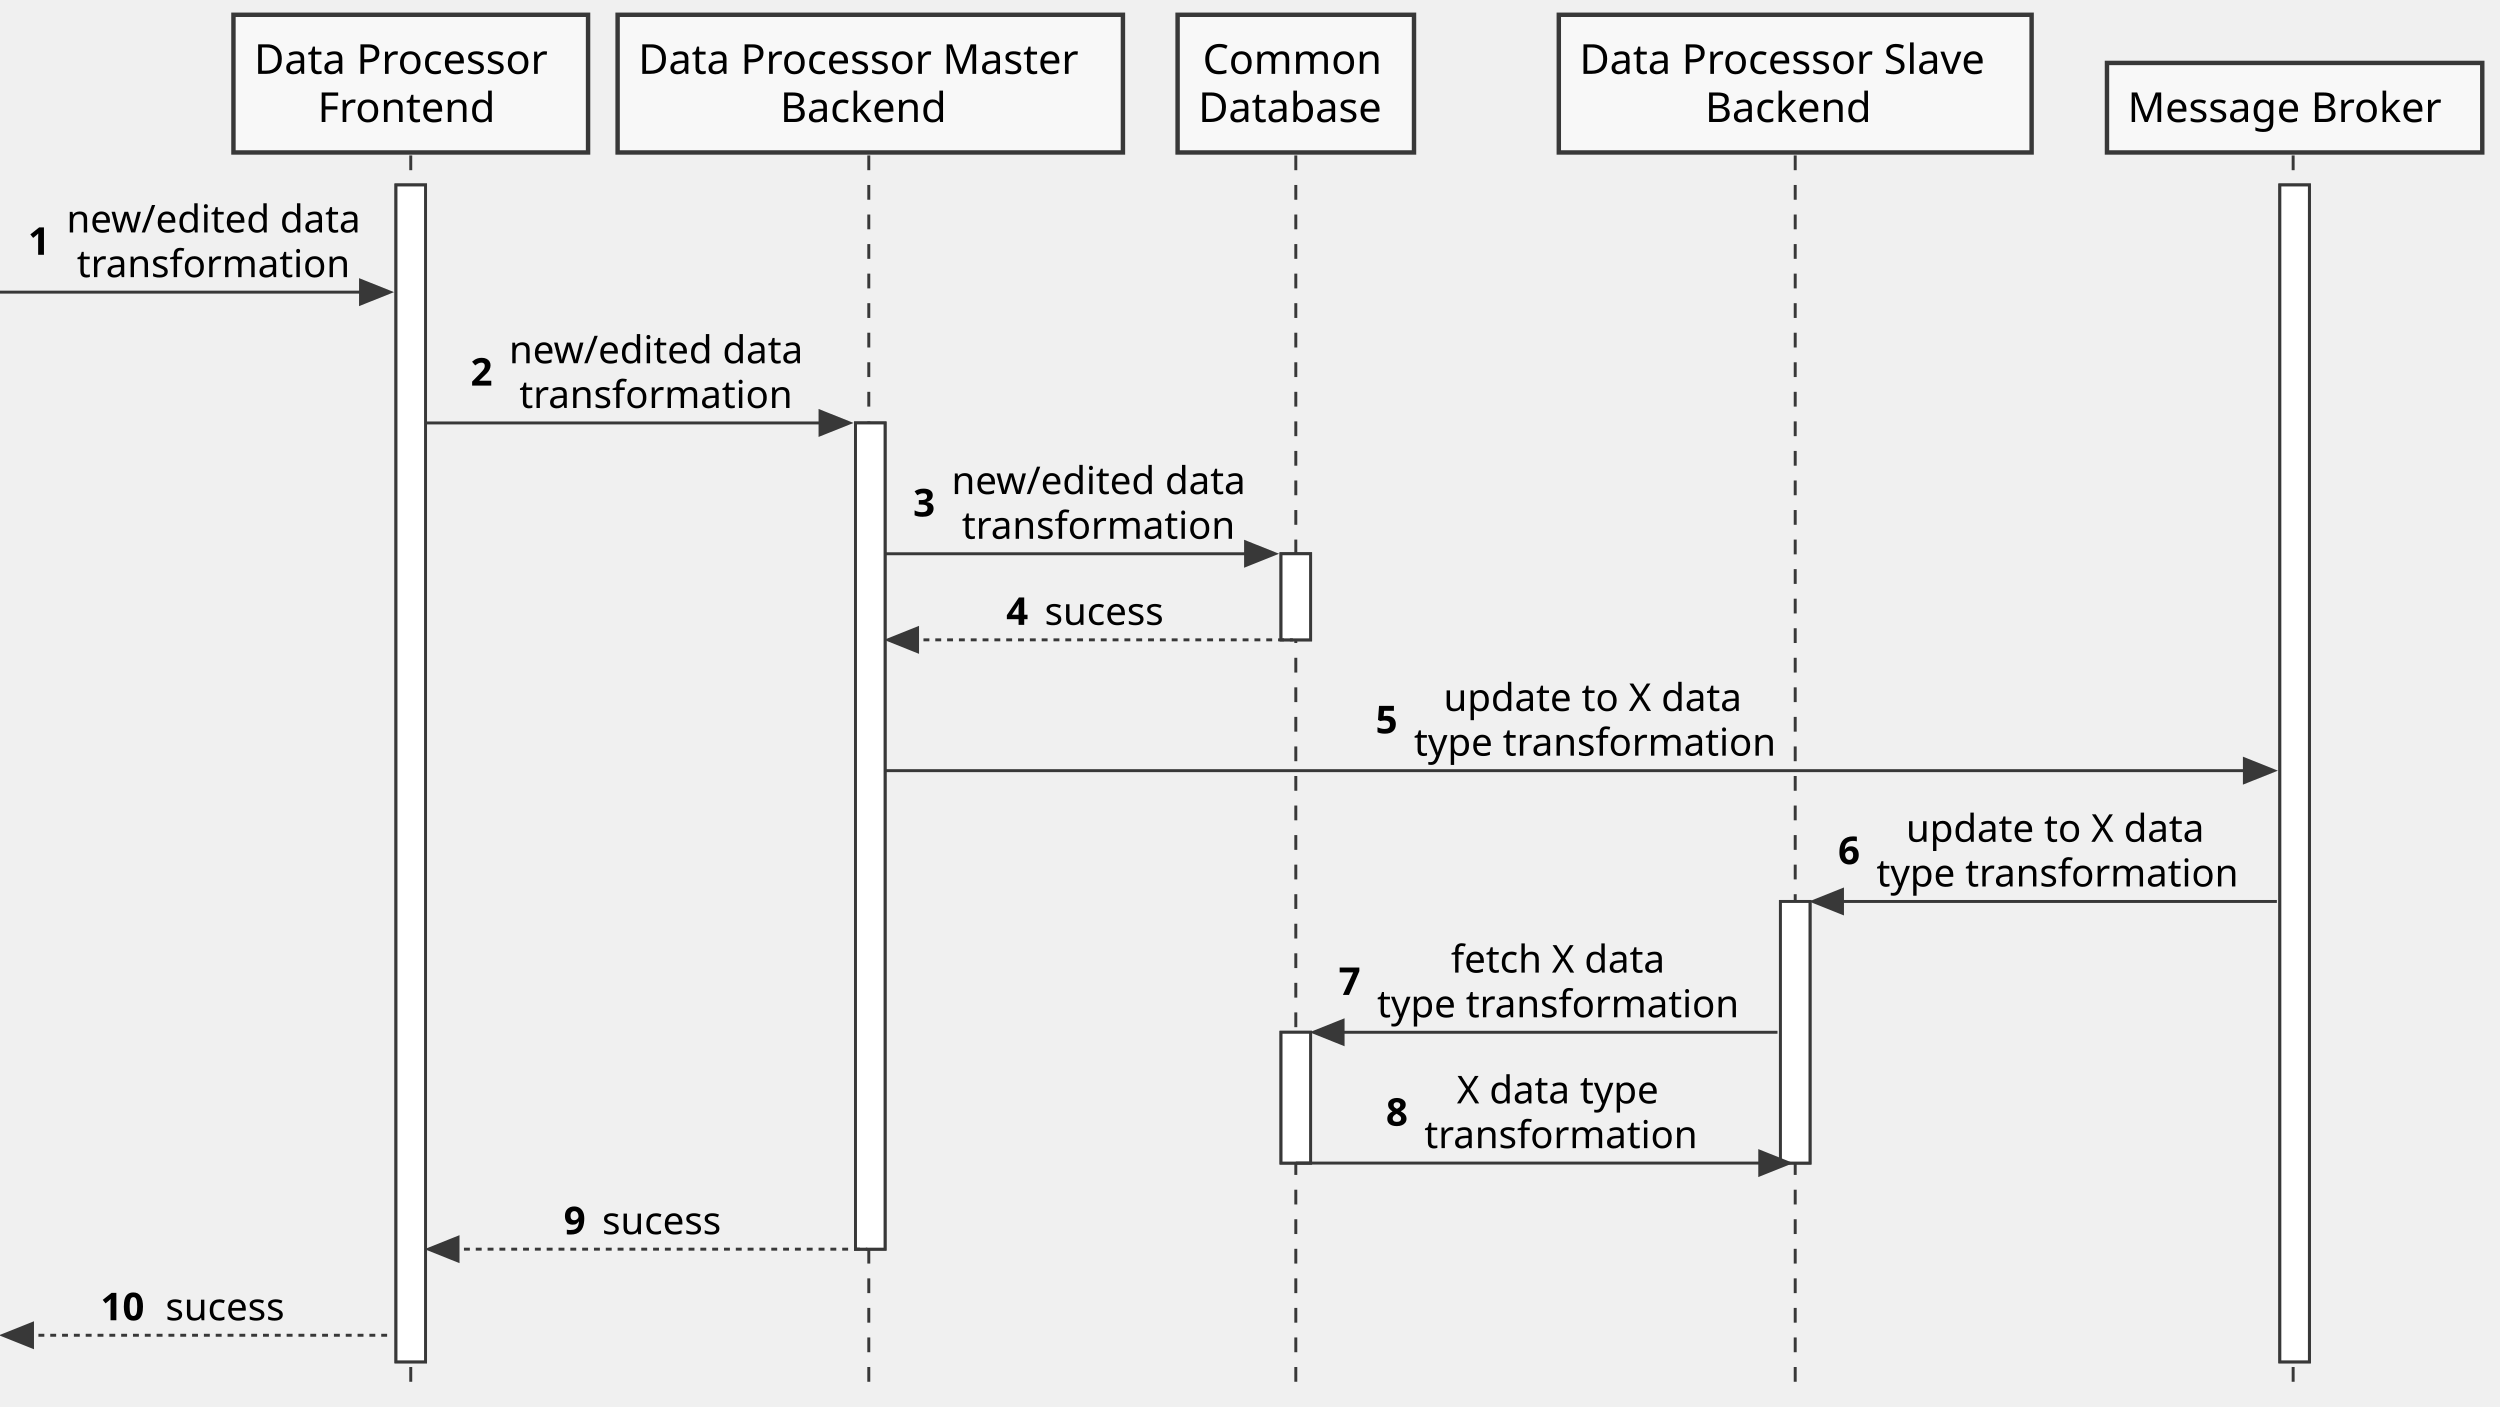
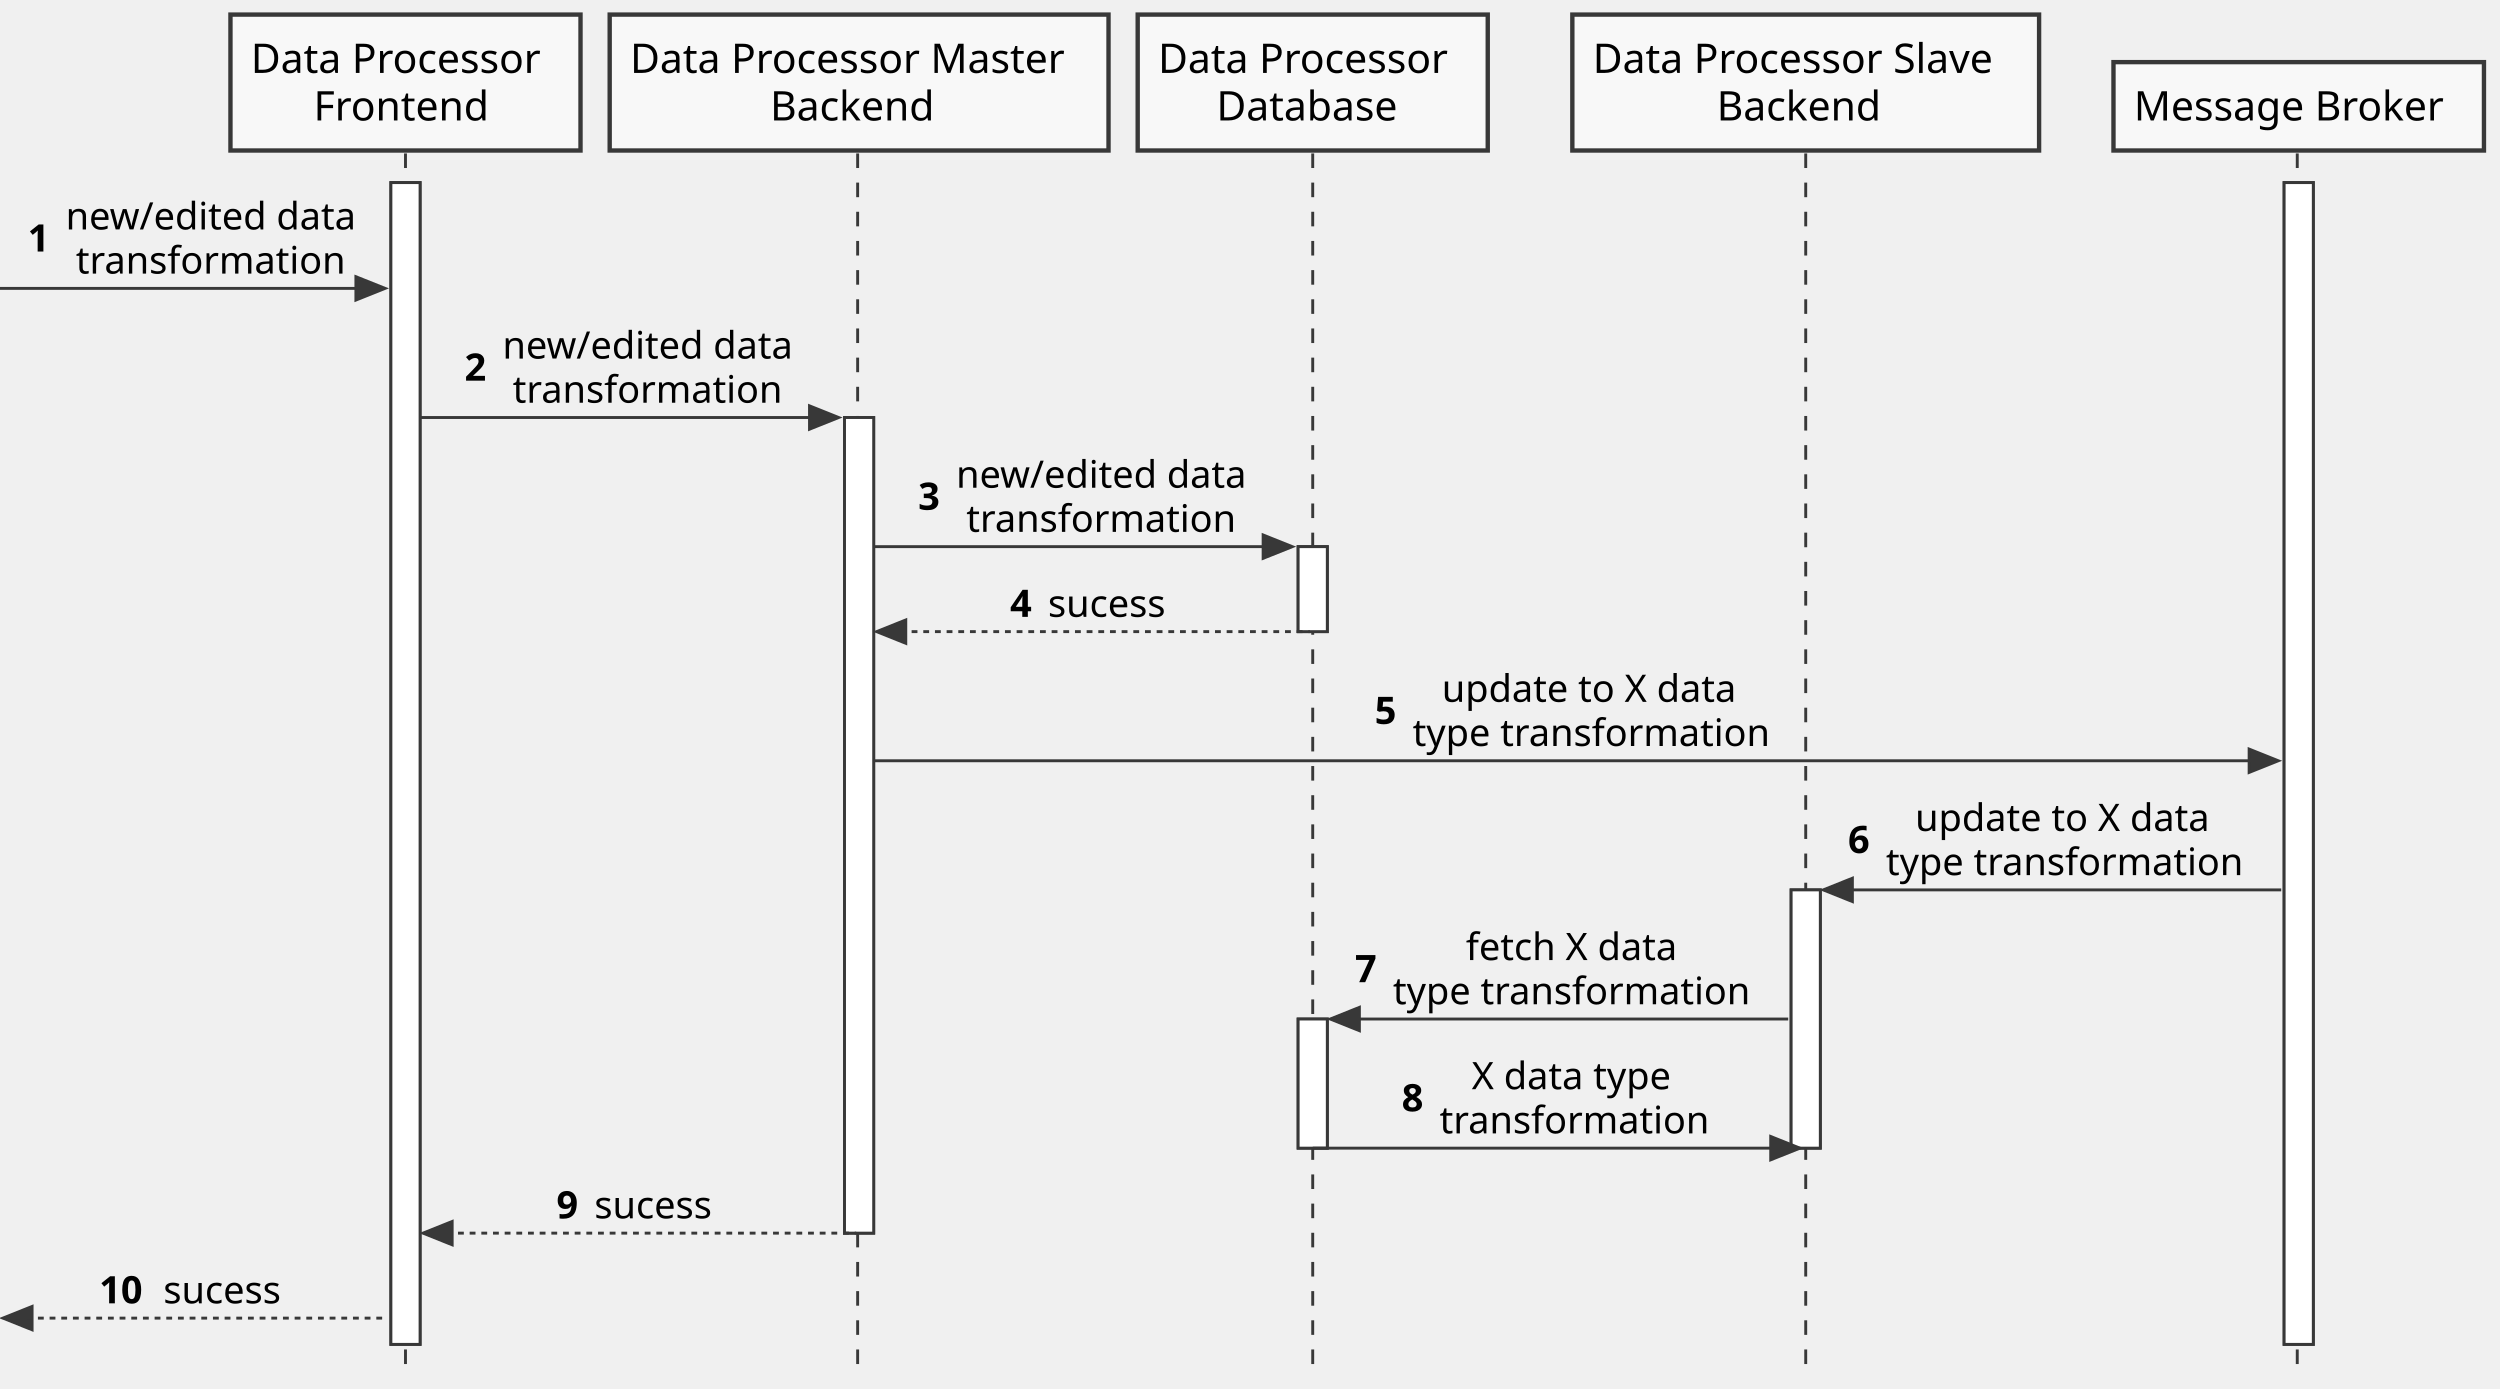
- <svg xmlns="http://www.w3.org/2000/svg" contentScriptType="application/ecmascript" contentStyleType="text/css" height="476px" preserveAspectRatio="none" style="width:846px;height:476px;background:#FFFFFF;" version="1.1" viewBox="0 0 846 476" width="846px" zoomAndPan="magnify">
+ <svg xmlns="http://www.w3.org/2000/svg" contentScriptType="application/ecmascript" contentStyleType="text/css" height="476px" preserveAspectRatio="none" style="width:857px;height:476px;background:#FFFFFF;" version="1.1" viewBox="0 0 857 476" width="857px" zoomAndPan="magnify">
  <defs />
  <g>
    <rect fill="#FFFFFF" height="398.258" style="stroke:#383838;stroke-width:1.0;" width="10" x="134" y="62.594" />
    <rect fill="#FFFFFF" height="279.594" style="stroke:#383838;stroke-width:1.0;" width="10" x="289.5" y="143.125" />
-     <rect fill="#FFFFFF" height="29.133" style="stroke:#383838;stroke-width:1.0;" width="10" x="433.5" y="187.391" />
-     <rect fill="#FFFFFF" height="44.266" style="stroke:#383838;stroke-width:1.0;" width="10" x="433.5" y="349.32" />
-     <rect fill="#FFFFFF" height="88.531" style="stroke:#383838;stroke-width:1.0;" width="10" x="602.5" y="305.055" />
-     <rect fill="#FFFFFF" height="398.258" style="stroke:#383838;stroke-width:1.0;" width="10" x="771.5" y="62.594" />
+     <rect fill="#FFFFFF" height="29.133" style="stroke:#383838;stroke-width:1.0;" width="10" x="445" y="187.391" />
+     <rect fill="#FFFFFF" height="44.266" style="stroke:#383838;stroke-width:1.0;" width="10" x="445" y="349.32" />
+     <rect fill="#FFFFFF" height="88.531" style="stroke:#383838;stroke-width:1.0;" width="10" x="614" y="305.055" />
+     <rect fill="#FFFFFF" height="398.258" style="stroke:#383838;stroke-width:1.0;" width="10" x="783" y="62.594" />
    <line style="stroke:#383838;stroke-width:1.0;stroke-dasharray:5.0,5.0;" x1="139" x2="139" y1="52.594" y2="469.852" />
    <line style="stroke:#383838;stroke-width:1.0;stroke-dasharray:5.0,5.0;" x1="294" x2="294" y1="52.594" y2="469.852" />
-     <line style="stroke:#383838;stroke-width:1.0;stroke-dasharray:5.0,5.0;" x1="438.5" x2="438.5" y1="52.594" y2="469.852" />
-     <line style="stroke:#383838;stroke-width:1.0;stroke-dasharray:5.0,5.0;" x1="607.5" x2="607.5" y1="52.594" y2="469.852" />
-     <line style="stroke:#383838;stroke-width:1.0;stroke-dasharray:5.0,5.0;" x1="776" x2="776" y1="52.594" y2="469.852" />
+     <line style="stroke:#383838;stroke-width:1.0;stroke-dasharray:5.0,5.0;" x1="450" x2="450" y1="52.594" y2="469.852" />
+     <line style="stroke:#383838;stroke-width:1.0;stroke-dasharray:5.0,5.0;" x1="619" x2="619" y1="52.594" y2="469.852" />
+     <line style="stroke:#383838;stroke-width:1.0;stroke-dasharray:5.0,5.0;" x1="787.5" x2="787.5" y1="52.594" y2="469.852" />
    <rect fill="#F8F8F8" height="46.594" style="stroke:#383838;stroke-width:1.5;" width="120" x="79" y="5" />
    <text fill="#000000" font-family="sans-serif" font-size="14" lengthAdjust="spacing" textLength="106" x="86" y="24.995">Data Processor</text>
    <text fill="#000000" font-family="sans-serif" font-size="14" lengthAdjust="spacing" textLength="63" x="107.5" y="41.292">Frontend</text>
    <rect fill="#F8F8F8" height="46.594" style="stroke:#383838;stroke-width:1.5;" width="171" x="209" y="5" />
    <text fill="#000000" font-family="sans-serif" font-size="14" lengthAdjust="spacing" textLength="157" x="216" y="24.995">Data Processor Master</text>
    <text fill="#000000" font-family="sans-serif" font-size="14" lengthAdjust="spacing" textLength="61" x="264" y="41.292">Backend</text>
-     <rect fill="#F8F8F8" height="46.594" style="stroke:#383838;stroke-width:1.5;" width="80" x="398.5" y="5" />
-     <text fill="#000000" font-family="sans-serif" font-size="14" lengthAdjust="spacing" textLength="63" x="407" y="24.995">Common</text>
-     <text fill="#000000" font-family="sans-serif" font-size="14" lengthAdjust="spacing" textLength="66" x="405.5" y="41.292">Database</text>
-     <rect fill="#F8F8F8" height="46.594" style="stroke:#383838;stroke-width:1.5;" width="160" x="527.5" y="5" />
-     <text fill="#000000" font-family="sans-serif" font-size="14" lengthAdjust="spacing" textLength="146" x="534.5" y="24.995">Data Processor Slave</text>
-     <text fill="#000000" font-family="sans-serif" font-size="14" lengthAdjust="spacing" textLength="61" x="577" y="41.292">Backend</text>
-     <rect fill="#F8F8F8" height="30.297" style="stroke:#383838;stroke-width:1.5;" width="127" x="713" y="21.297" />
-     <text fill="#000000" font-family="sans-serif" font-size="14" lengthAdjust="spacing" textLength="113" x="720" y="41.292">Message Broker</text>
+     <rect fill="#F8F8F8" height="46.594" style="stroke:#383838;stroke-width:1.5;" width="120" x="390" y="5" />
+     <text fill="#000000" font-family="sans-serif" font-size="14" lengthAdjust="spacing" textLength="106" x="397" y="24.995">Data Processor</text>
+     <text fill="#000000" font-family="sans-serif" font-size="14" lengthAdjust="spacing" textLength="66" x="417" y="41.292">Database</text>
+     <rect fill="#F8F8F8" height="46.594" style="stroke:#383838;stroke-width:1.5;" width="160" x="539" y="5" />
+     <text fill="#000000" font-family="sans-serif" font-size="14" lengthAdjust="spacing" textLength="146" x="546" y="24.995">Data Processor Slave</text>
+     <text fill="#000000" font-family="sans-serif" font-size="14" lengthAdjust="spacing" textLength="61" x="588.5" y="41.292">Backend</text>
+     <rect fill="#F8F8F8" height="30.297" style="stroke:#383838;stroke-width:1.5;" width="127" x="724.5" y="21.297" />
+     <text fill="#000000" font-family="sans-serif" font-size="14" lengthAdjust="spacing" textLength="113" x="731.5" y="41.292">Message Broker</text>
    <rect fill="#FFFFFF" height="398.258" style="stroke:#383838;stroke-width:1.0;" width="10" x="134" y="62.594" />
    <rect fill="#FFFFFF" height="279.594" style="stroke:#383838;stroke-width:1.0;" width="10" x="289.5" y="143.125" />
-     <rect fill="#FFFFFF" height="29.133" style="stroke:#383838;stroke-width:1.0;" width="10" x="433.5" y="187.391" />
-     <rect fill="#FFFFFF" height="44.266" style="stroke:#383838;stroke-width:1.0;" width="10" x="433.5" y="349.32" />
-     <rect fill="#FFFFFF" height="88.531" style="stroke:#383838;stroke-width:1.0;" width="10" x="602.5" y="305.055" />
-     <rect fill="#FFFFFF" height="398.258" style="stroke:#383838;stroke-width:1.0;" width="10" x="771.5" y="62.594" />
+     <rect fill="#FFFFFF" height="29.133" style="stroke:#383838;stroke-width:1.0;" width="10" x="445" y="187.391" />
+     <rect fill="#FFFFFF" height="44.266" style="stroke:#383838;stroke-width:1.0;" width="10" x="445" y="349.32" />
+     <rect fill="#FFFFFF" height="88.531" style="stroke:#383838;stroke-width:1.0;" width="10" x="614" y="305.055" />
+     <rect fill="#FFFFFF" height="398.258" style="stroke:#383838;stroke-width:1.0;" width="10" x="783" y="62.594" />
    <polygon fill="#383838" points="122,94.859,132,98.859,122,102.859" style="stroke:#383838;stroke-width:1.0;" />
    <line style="stroke:#383838;stroke-width:1.0;" x1="0" x2="128" y1="98.859" y2="98.859" />
    <text fill="#000000" font-family="sans-serif" font-size="13" font-weight="bold" lengthAdjust="spacing" textLength="9" x="9.5" y="86.227">1</text>
    <text fill="#000000" font-family="sans-serif" font-size="13" lengthAdjust="spacing" textLength="102" x="22.5" y="78.661">new/edited data</text>
    <text fill="#000000" font-family="sans-serif" font-size="13" lengthAdjust="spacing" textLength="95" x="26" y="93.793">transformation</text>
    <polygon fill="#383838" points="277.5,139.125,287.5,143.125,277.5,147.125" style="stroke:#383838;stroke-width:1.0;" />
    <line style="stroke:#383838;stroke-width:1.0;" x1="144" x2="283.5" y1="143.125" y2="143.125" />
    <text fill="#000000" font-family="sans-serif" font-size="13" font-weight="bold" lengthAdjust="spacing" textLength="9" x="159.25" y="130.493">2</text>
    <text fill="#000000" font-family="sans-serif" font-size="13" lengthAdjust="spacing" textLength="102" x="172.25" y="122.926">new/edited data</text>
    <text fill="#000000" font-family="sans-serif" font-size="13" lengthAdjust="spacing" textLength="95" x="175.75" y="138.059">transformation</text>
-     <polygon fill="#383838" points="421.5,183.391,431.5,187.391,421.5,191.391" style="stroke:#383838;stroke-width:1.0;" />
-     <line style="stroke:#383838;stroke-width:1.0;" x1="299.5" x2="427.5" y1="187.391" y2="187.391" />
-     <text fill="#000000" font-family="sans-serif" font-size="13" font-weight="bold" lengthAdjust="spacing" textLength="9" x="309" y="174.758">3</text>
-     <text fill="#000000" font-family="sans-serif" font-size="13" lengthAdjust="spacing" textLength="102" x="322" y="167.192">new/edited data</text>
-     <text fill="#000000" font-family="sans-serif" font-size="13" lengthAdjust="spacing" textLength="95" x="325.5" y="182.325">transformation</text>
+     <polygon fill="#383838" points="433,183.391,443,187.391,433,191.391" style="stroke:#383838;stroke-width:1.0;" />
+     <line style="stroke:#383838;stroke-width:1.0;" x1="299.5" x2="439" y1="187.391" y2="187.391" />
+     <text fill="#000000" font-family="sans-serif" font-size="13" font-weight="bold" lengthAdjust="spacing" textLength="9" x="314.75" y="174.758">3</text>
+     <text fill="#000000" font-family="sans-serif" font-size="13" lengthAdjust="spacing" textLength="102" x="327.75" y="167.192">new/edited data</text>
+     <text fill="#000000" font-family="sans-serif" font-size="13" lengthAdjust="spacing" textLength="95" x="331.25" y="182.325">transformation</text>
    <polygon fill="#383838" points="310.5,212.523,300.5,216.523,310.5,220.523" style="stroke:#383838;stroke-width:1.0;" />
-     <line style="stroke:#383838;stroke-width:1.0;stroke-dasharray:2.0,2.0;" x1="304.5" x2="437.5" y1="216.523" y2="216.523" />
-     <text fill="#000000" font-family="sans-serif" font-size="13" font-weight="bold" lengthAdjust="spacing" textLength="9" x="340.5" y="211.458">4</text>
-     <text fill="#000000" font-family="sans-serif" font-size="13" lengthAdjust="spacing" textLength="44" x="353.5" y="211.458">sucess</text>
-     <polygon fill="#383838" points="759.5,256.789,769.5,260.789,759.5,264.789" style="stroke:#383838;stroke-width:1.0;" />
-     <line style="stroke:#383838;stroke-width:1.0;" x1="299.5" x2="765.5" y1="260.789" y2="260.789" />
-     <text fill="#000000" font-family="sans-serif" font-size="13" font-weight="bold" lengthAdjust="spacing" textLength="9" x="465.5" y="248.157">5</text>
-     <text fill="#000000" font-family="sans-serif" font-size="13" lengthAdjust="spacing" textLength="107" x="488.5" y="240.59">update to X data</text>
-     <text fill="#000000" font-family="sans-serif" font-size="13" lengthAdjust="spacing" textLength="127" x="478.5" y="255.723">type transformation</text>
-     <polygon fill="#383838" points="623.5,301.055,613.5,305.055,623.5,309.055" style="stroke:#383838;stroke-width:1.0;" />
-     <line style="stroke:#383838;stroke-width:1.0;" x1="617.5" x2="770.5" y1="305.055" y2="305.055" />
-     <text fill="#000000" font-family="sans-serif" font-size="13" font-weight="bold" lengthAdjust="spacing" textLength="9" x="622" y="292.422">6</text>
-     <text fill="#000000" font-family="sans-serif" font-size="13" lengthAdjust="spacing" textLength="107" x="645" y="284.856">update to X data</text>
-     <text fill="#000000" font-family="sans-serif" font-size="13" lengthAdjust="spacing" textLength="127" x="635" y="299.989">type transformation</text>
-     <polygon fill="#383838" points="454.5,345.32,444.5,349.32,454.5,353.32" style="stroke:#383838;stroke-width:1.0;" />
-     <line style="stroke:#383838;stroke-width:1.0;" x1="448.5" x2="601.5" y1="349.32" y2="349.32" />
-     <text fill="#000000" font-family="sans-serif" font-size="13" font-weight="bold" lengthAdjust="spacing" textLength="9" x="453" y="336.688">7</text>
-     <text fill="#000000" font-family="sans-serif" font-size="13" lengthAdjust="spacing" textLength="77" x="491" y="329.122">fetch X data</text>
-     <text fill="#000000" font-family="sans-serif" font-size="13" lengthAdjust="spacing" textLength="127" x="466" y="344.254">type transformation</text>
-     <polygon fill="#383838" points="595.5,389.586,605.5,393.586,595.5,397.586" style="stroke:#383838;stroke-width:1.0;" />
-     <line style="stroke:#383838;stroke-width:1.0;" x1="438.5" x2="601.5" y1="393.586" y2="393.586" />
-     <text fill="#000000" font-family="sans-serif" font-size="13" font-weight="bold" lengthAdjust="spacing" textLength="9" x="469" y="380.954">8</text>
-     <text fill="#000000" font-family="sans-serif" font-size="13" lengthAdjust="spacing" textLength="73" x="493" y="373.387">X data type</text>
-     <text fill="#000000" font-family="sans-serif" font-size="13" lengthAdjust="spacing" textLength="95" x="482" y="388.52">transformation</text>
+     <line style="stroke:#383838;stroke-width:1.0;stroke-dasharray:2.0,2.0;" x1="304.5" x2="449" y1="216.523" y2="216.523" />
+     <text fill="#000000" font-family="sans-serif" font-size="13" font-weight="bold" lengthAdjust="spacing" textLength="9" x="346.25" y="211.458">4</text>
+     <text fill="#000000" font-family="sans-serif" font-size="13" lengthAdjust="spacing" textLength="44" x="359.25" y="211.458">sucess</text>
+     <polygon fill="#383838" points="771,256.789,781,260.789,771,264.789" style="stroke:#383838;stroke-width:1.0;" />
+     <line style="stroke:#383838;stroke-width:1.0;" x1="299.5" x2="777" y1="260.789" y2="260.789" />
+     <text fill="#000000" font-family="sans-serif" font-size="13" font-weight="bold" lengthAdjust="spacing" textLength="9" x="471.25" y="248.157">5</text>
+     <text fill="#000000" font-family="sans-serif" font-size="13" lengthAdjust="spacing" textLength="107" x="494.25" y="240.59">update to X data</text>
+     <text fill="#000000" font-family="sans-serif" font-size="13" lengthAdjust="spacing" textLength="127" x="484.25" y="255.723">type transformation</text>
+     <polygon fill="#383838" points="635,301.055,625,305.055,635,309.055" style="stroke:#383838;stroke-width:1.0;" />
+     <line style="stroke:#383838;stroke-width:1.0;" x1="629" x2="782" y1="305.055" y2="305.055" />
+     <text fill="#000000" font-family="sans-serif" font-size="13" font-weight="bold" lengthAdjust="spacing" textLength="9" x="633.5" y="292.422">6</text>
+     <text fill="#000000" font-family="sans-serif" font-size="13" lengthAdjust="spacing" textLength="107" x="656.5" y="284.856">update to X data</text>
+     <text fill="#000000" font-family="sans-serif" font-size="13" lengthAdjust="spacing" textLength="127" x="646.5" y="299.989">type transformation</text>
+     <polygon fill="#383838" points="466,345.32,456,349.32,466,353.32" style="stroke:#383838;stroke-width:1.0;" />
+     <line style="stroke:#383838;stroke-width:1.0;" x1="460" x2="613" y1="349.32" y2="349.32" />
+     <text fill="#000000" font-family="sans-serif" font-size="13" font-weight="bold" lengthAdjust="spacing" textLength="9" x="464.5" y="336.688">7</text>
+     <text fill="#000000" font-family="sans-serif" font-size="13" lengthAdjust="spacing" textLength="77" x="502.5" y="329.122">fetch X data</text>
+     <text fill="#000000" font-family="sans-serif" font-size="13" lengthAdjust="spacing" textLength="127" x="477.5" y="344.254">type transformation</text>
+     <polygon fill="#383838" points="607,389.586,617,393.586,607,397.586" style="stroke:#383838;stroke-width:1.0;" />
+     <line style="stroke:#383838;stroke-width:1.0;" x1="450" x2="613" y1="393.586" y2="393.586" />
+     <text fill="#000000" font-family="sans-serif" font-size="13" font-weight="bold" lengthAdjust="spacing" textLength="9" x="480.5" y="380.954">8</text>
+     <text fill="#000000" font-family="sans-serif" font-size="13" lengthAdjust="spacing" textLength="73" x="504.5" y="373.387">X data type</text>
+     <text fill="#000000" font-family="sans-serif" font-size="13" lengthAdjust="spacing" textLength="95" x="493.5" y="388.52">transformation</text>
    <polygon fill="#383838" points="155,418.719,145,422.719,155,426.719" style="stroke:#383838;stroke-width:1.0;" />
    <line style="stroke:#383838;stroke-width:1.0;stroke-dasharray:2.0,2.0;" x1="149" x2="293.5" y1="422.719" y2="422.719" />
    <text fill="#000000" font-family="sans-serif" font-size="13" font-weight="bold" lengthAdjust="spacing" textLength="9" x="190.75" y="417.653">9</text>
    <text fill="#000000" font-family="sans-serif" font-size="13" lengthAdjust="spacing" textLength="44" x="203.75" y="417.653">sucess</text>
    <polygon fill="#383838" points="11,447.852,1,451.852,11,455.852" style="stroke:#383838;stroke-width:1.0;" />
    <line style="stroke:#383838;stroke-width:1.0;stroke-dasharray:2.0,2.0;" x1="5" x2="133" y1="451.852" y2="451.852" />
    <text fill="#000000" font-family="sans-serif" font-size="13" font-weight="bold" lengthAdjust="spacing" textLength="18" x="34" y="446.786">10</text>
    <text fill="#000000" font-family="sans-serif" font-size="13" lengthAdjust="spacing" textLength="44" x="56" y="446.786">sucess</text>
  </g>
</svg>
